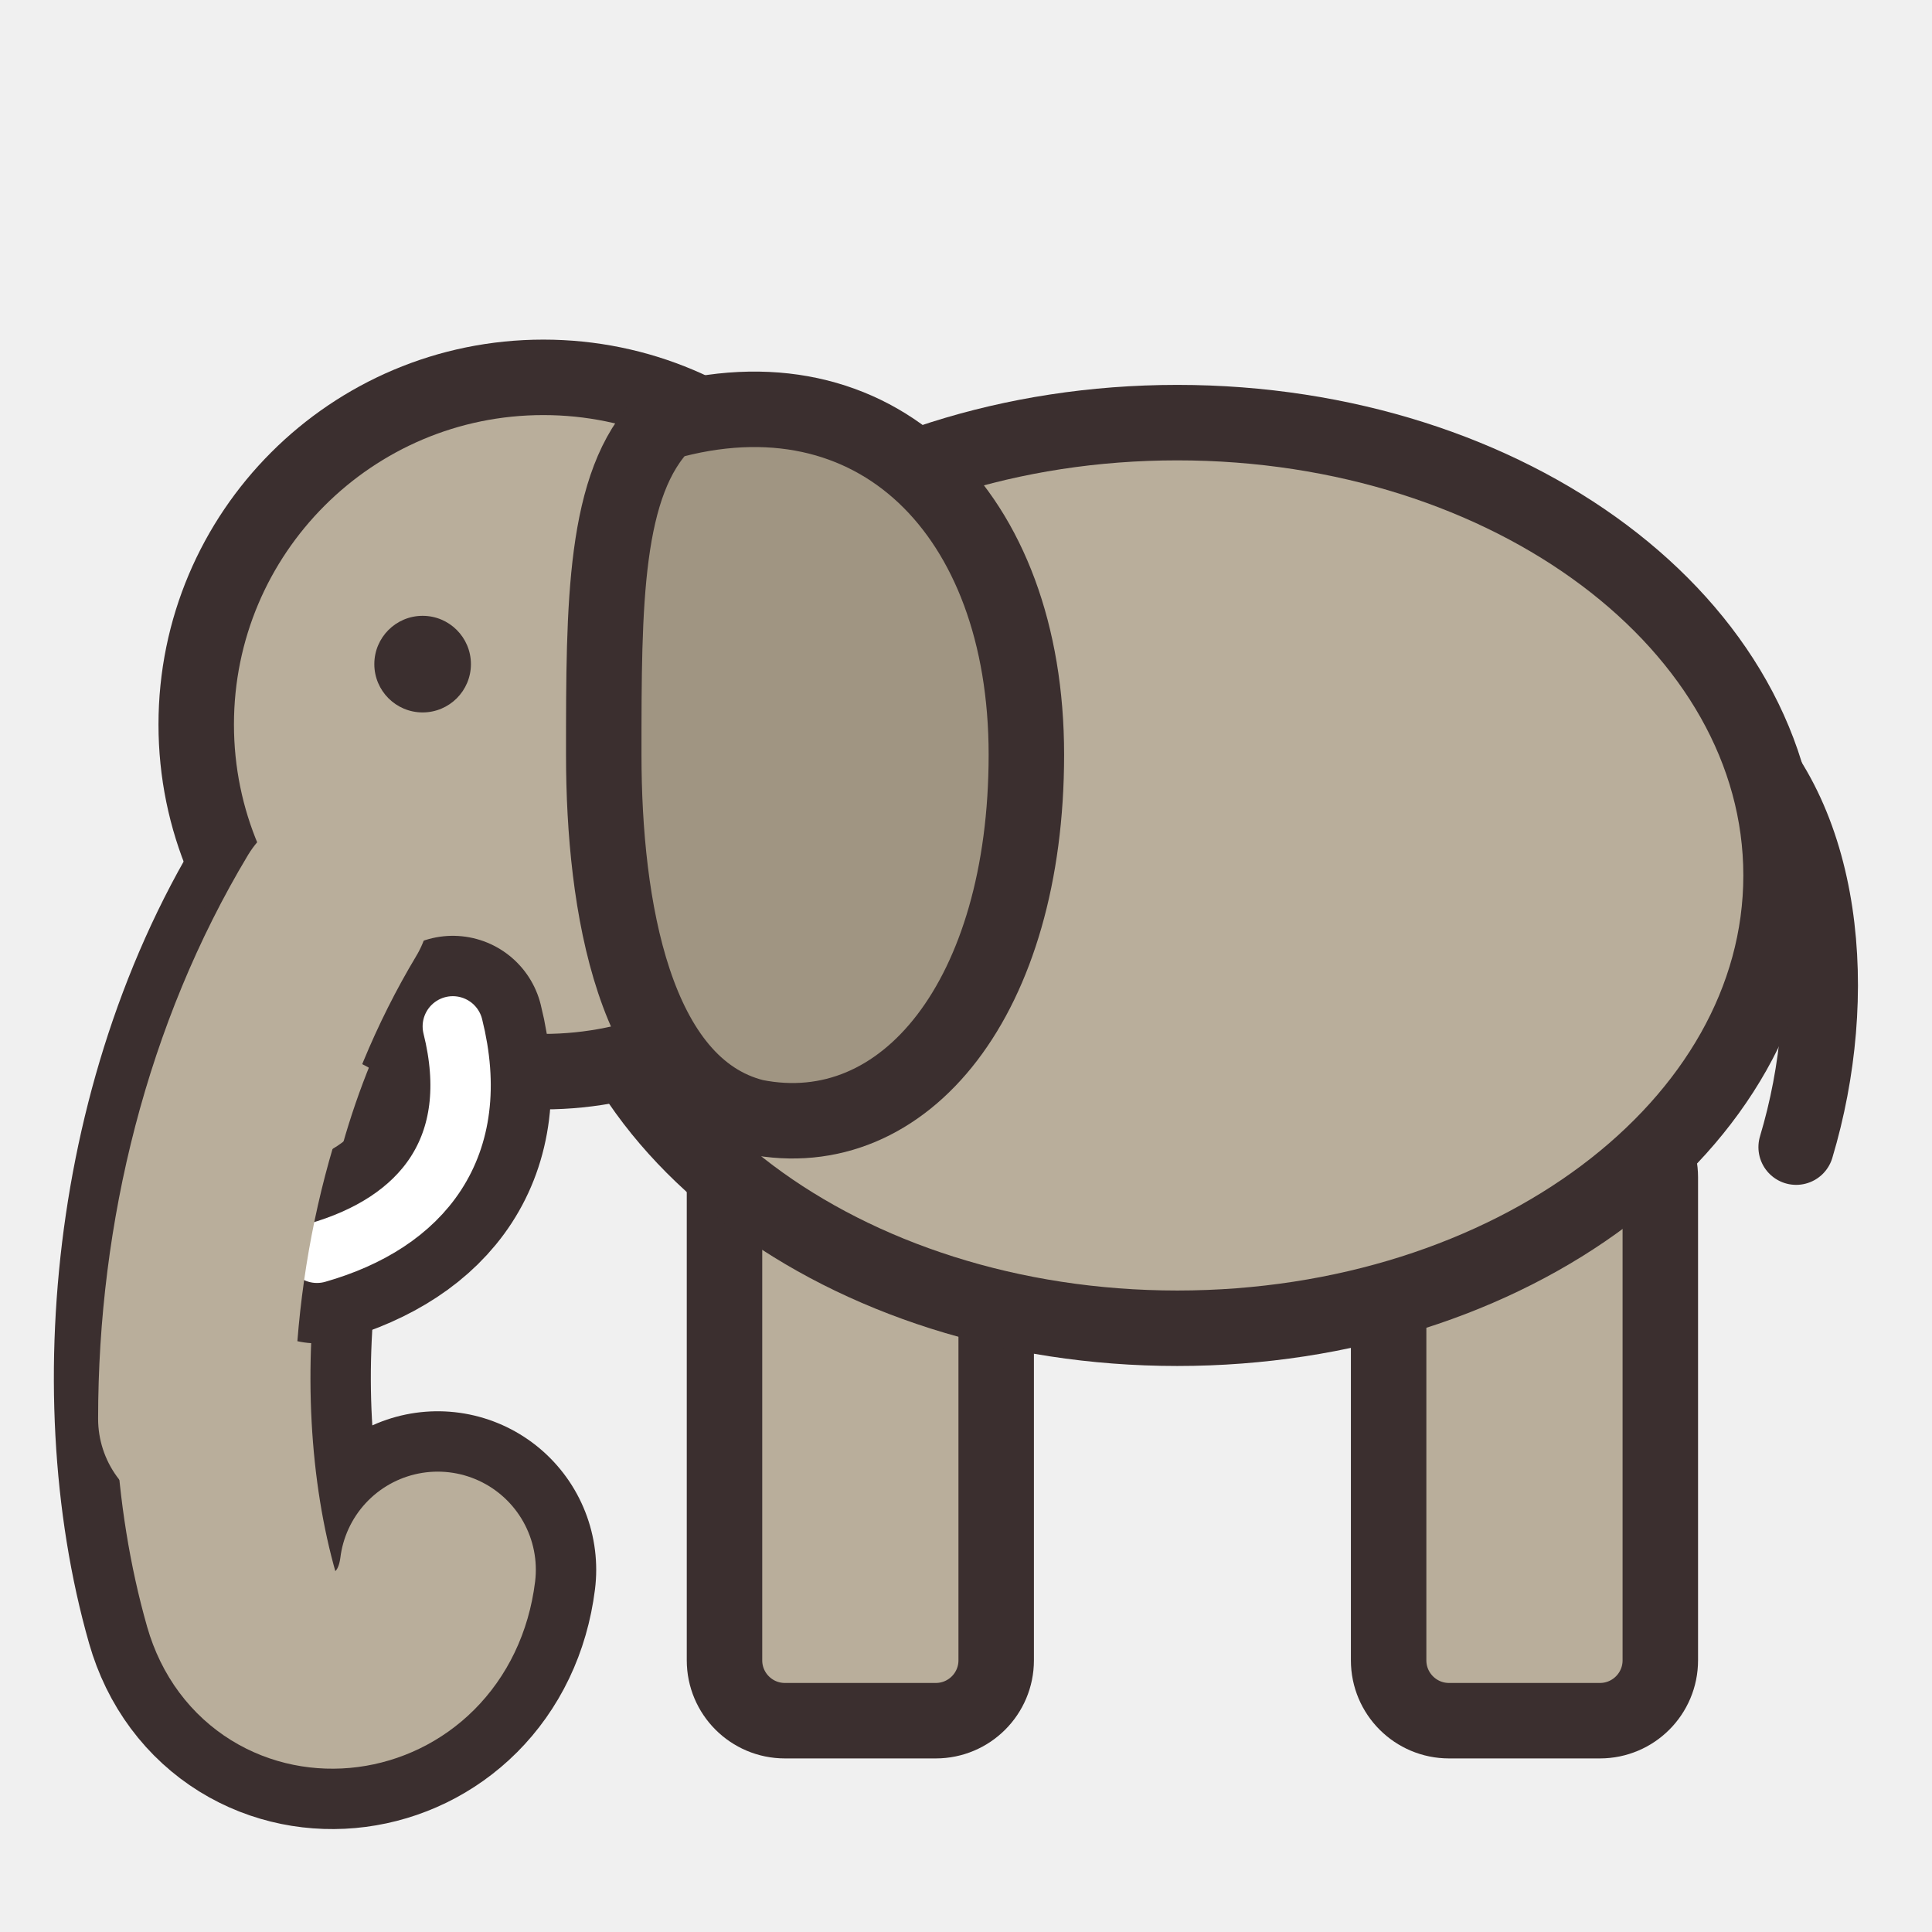
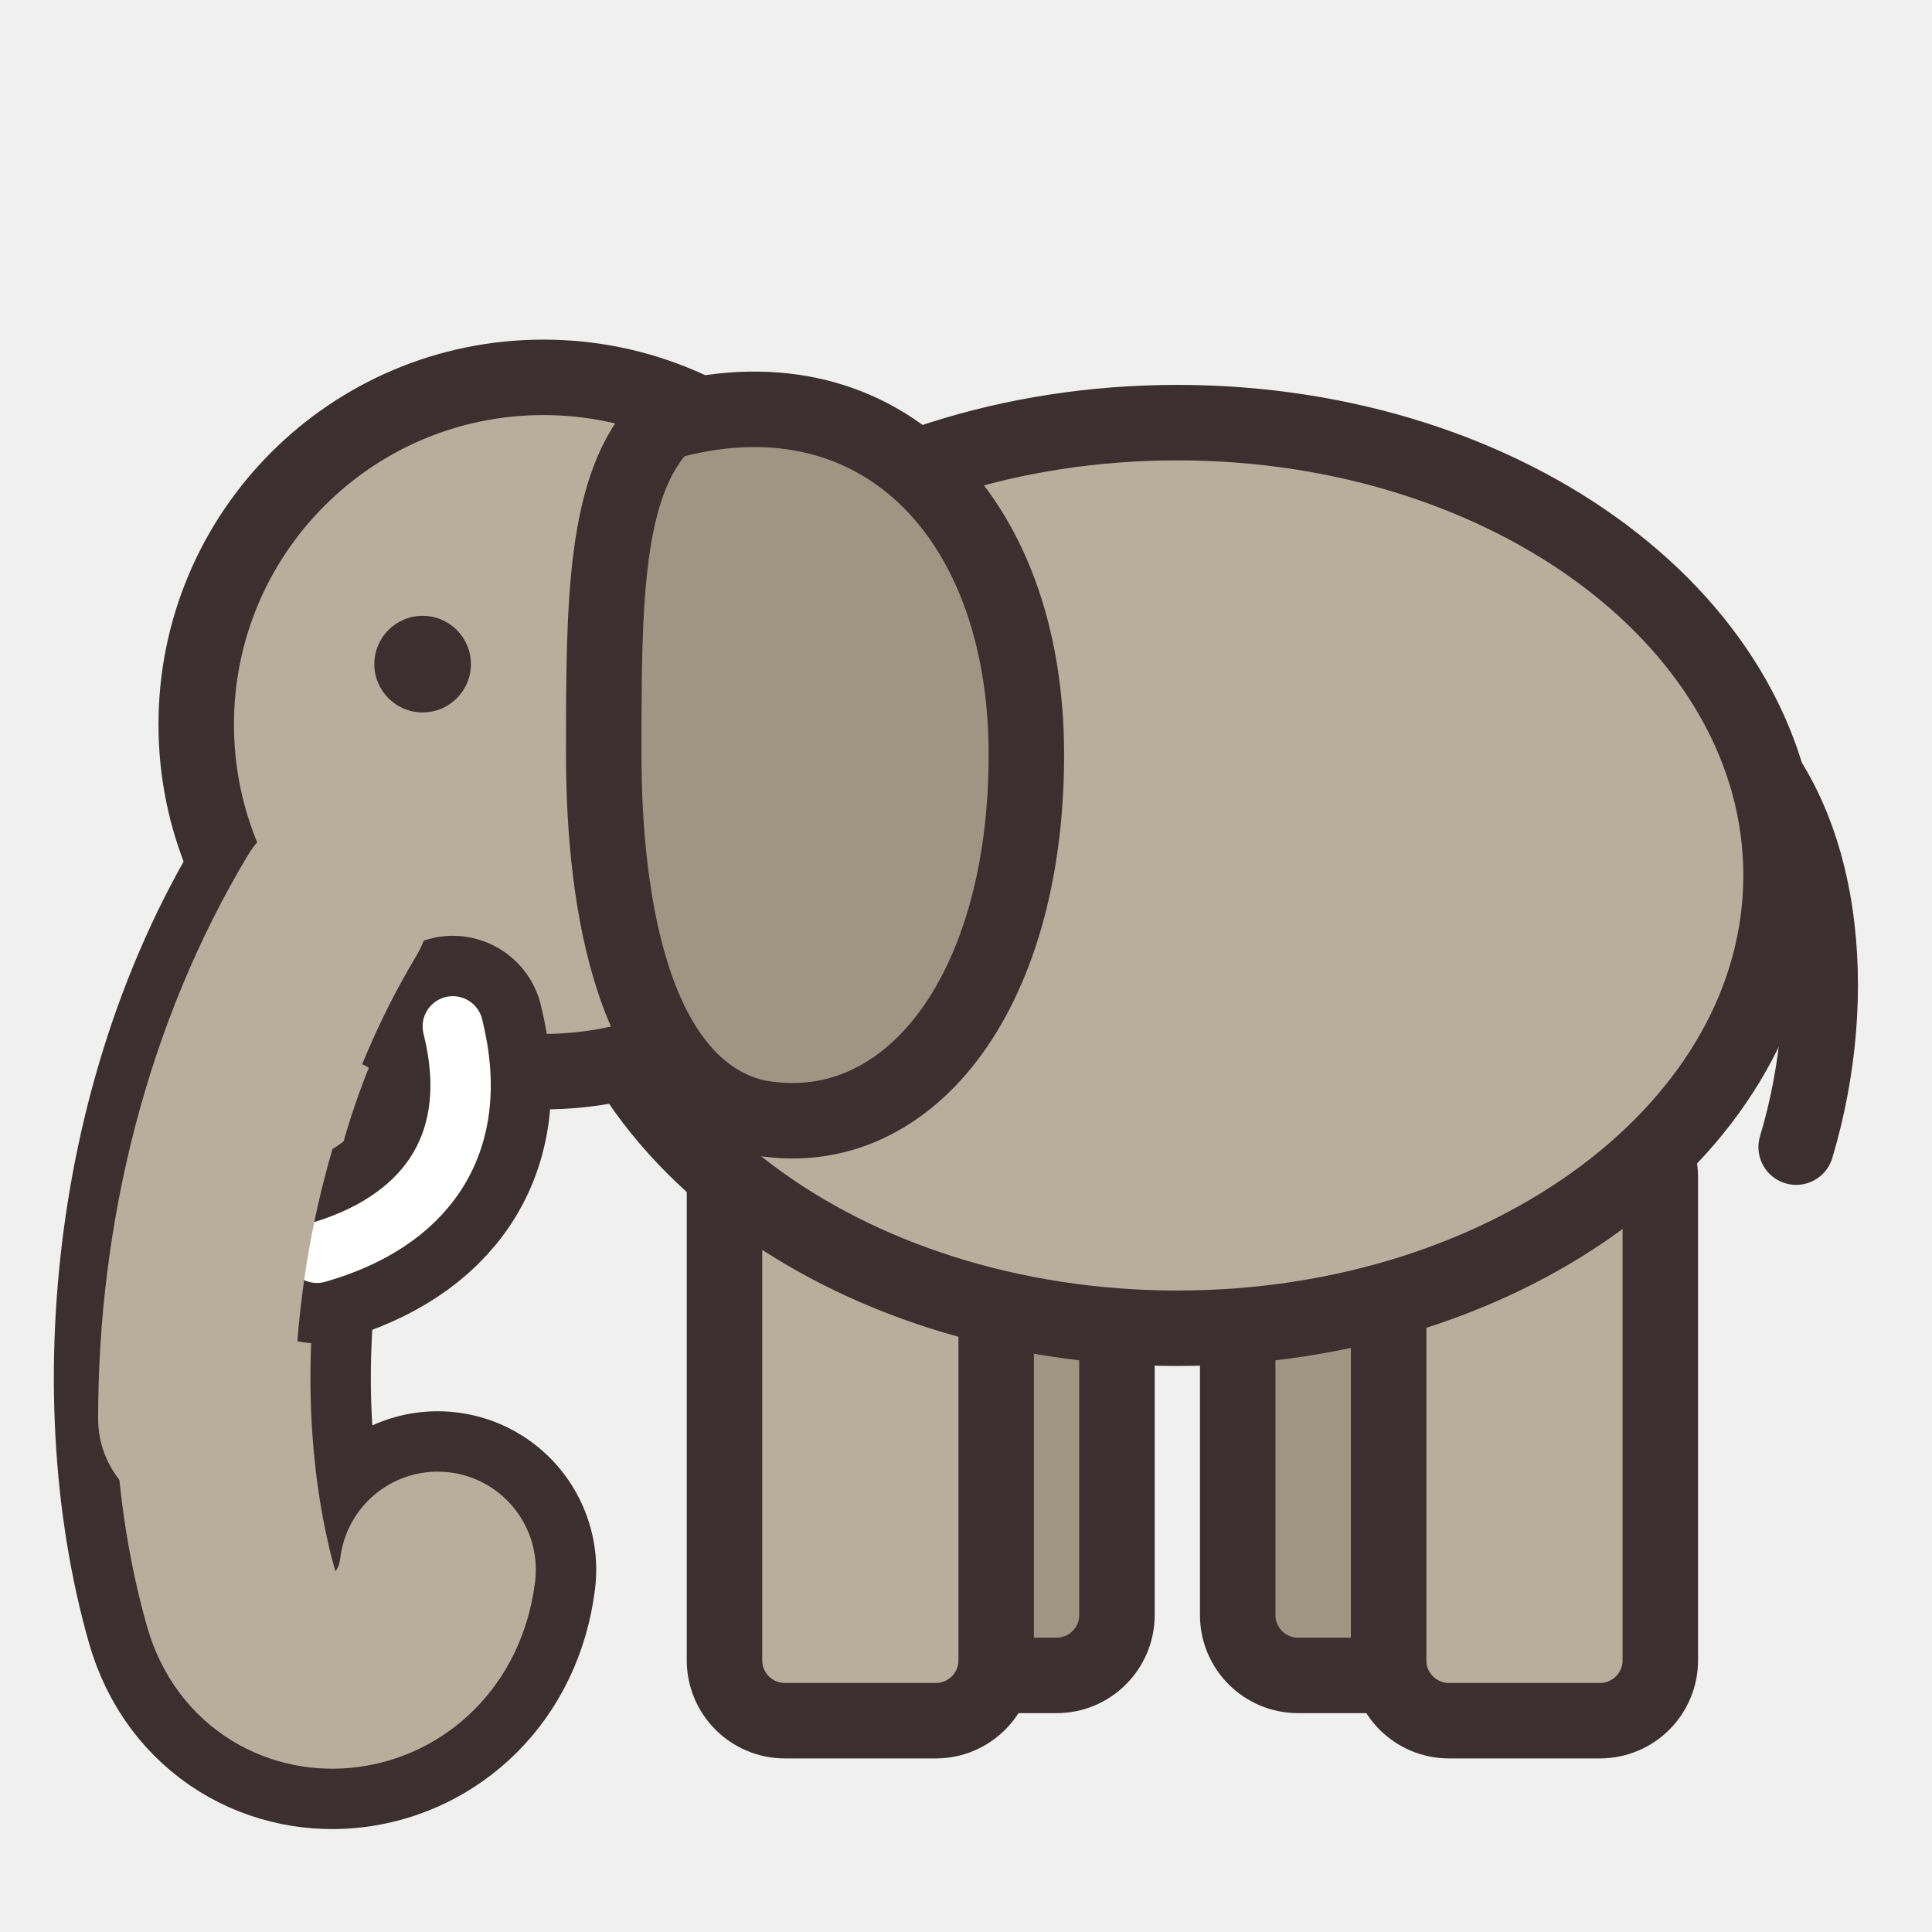
<svg xmlns="http://www.w3.org/2000/svg" viewBox="0 0 128 128">
  <g stroke="#3b2f2f" stroke-width="5" stroke-linejoin="round" stroke-linecap="round">
    <path d="M114 48c7 6 8 18 5 28" fill="none" />
  </g>
  <path d="M24 58c-10 14-12 34-8 48 2 7 12 6 13-2" fill="none" stroke="#3b2f2f" stroke-width="21" stroke-linecap="round" stroke-linejoin="round" />
  <path d="M24 58c-10 14-12 34-8 48 2 7 12 6 13-2" fill="none" stroke="#b9ae9b" stroke-width="13" stroke-linecap="round" stroke-linejoin="round" />
  <g stroke="#3b2f2f" stroke-width="5" stroke-linejoin="round" stroke-linecap="round">
+     <rect x="58" y="74" width="16" height="37" rx="4" fill="#a09582" />
+     <rect x="82" y="74" width="16" height="37" rx="4" fill="#a09582" />
    <rect x="48" y="74" width="18" height="40" rx="4" fill="#b9ae9b" />
    <rect x="92" y="74" width="18" height="40" rx="4" fill="#b9ae9b" />
    <ellipse cx="78" cy="58" rx="40" ry="30" fill="#b9ae9b" />
    <circle cx="36" cy="48" r="23" fill="#b9ae9b" />
    <path d="M44 28c14-4 24 6 24 22s-8 26-18 24c-8-2-10-14-10-24s0-18 4-22z" fill="#a09582" />
  </g>
  <path d="M30 68c2 8-2 13-9 15" fill="none" stroke="#3b2f2f" stroke-width="12" stroke-linecap="round" stroke-linejoin="round" />
  <path d="M30 68c2 8-2 13-9 15" fill="none" stroke="#fff" stroke-width="4" stroke-linecap="round" stroke-linejoin="round" />
  <path d="M22 60c-6 10-9 22-9 34" fill="none" stroke="#b9ae9b" stroke-width="13" stroke-linecap="round" />
  <circle cx="28" cy="44" r="3.2" fill="#3b2f2f" />
</svg>
